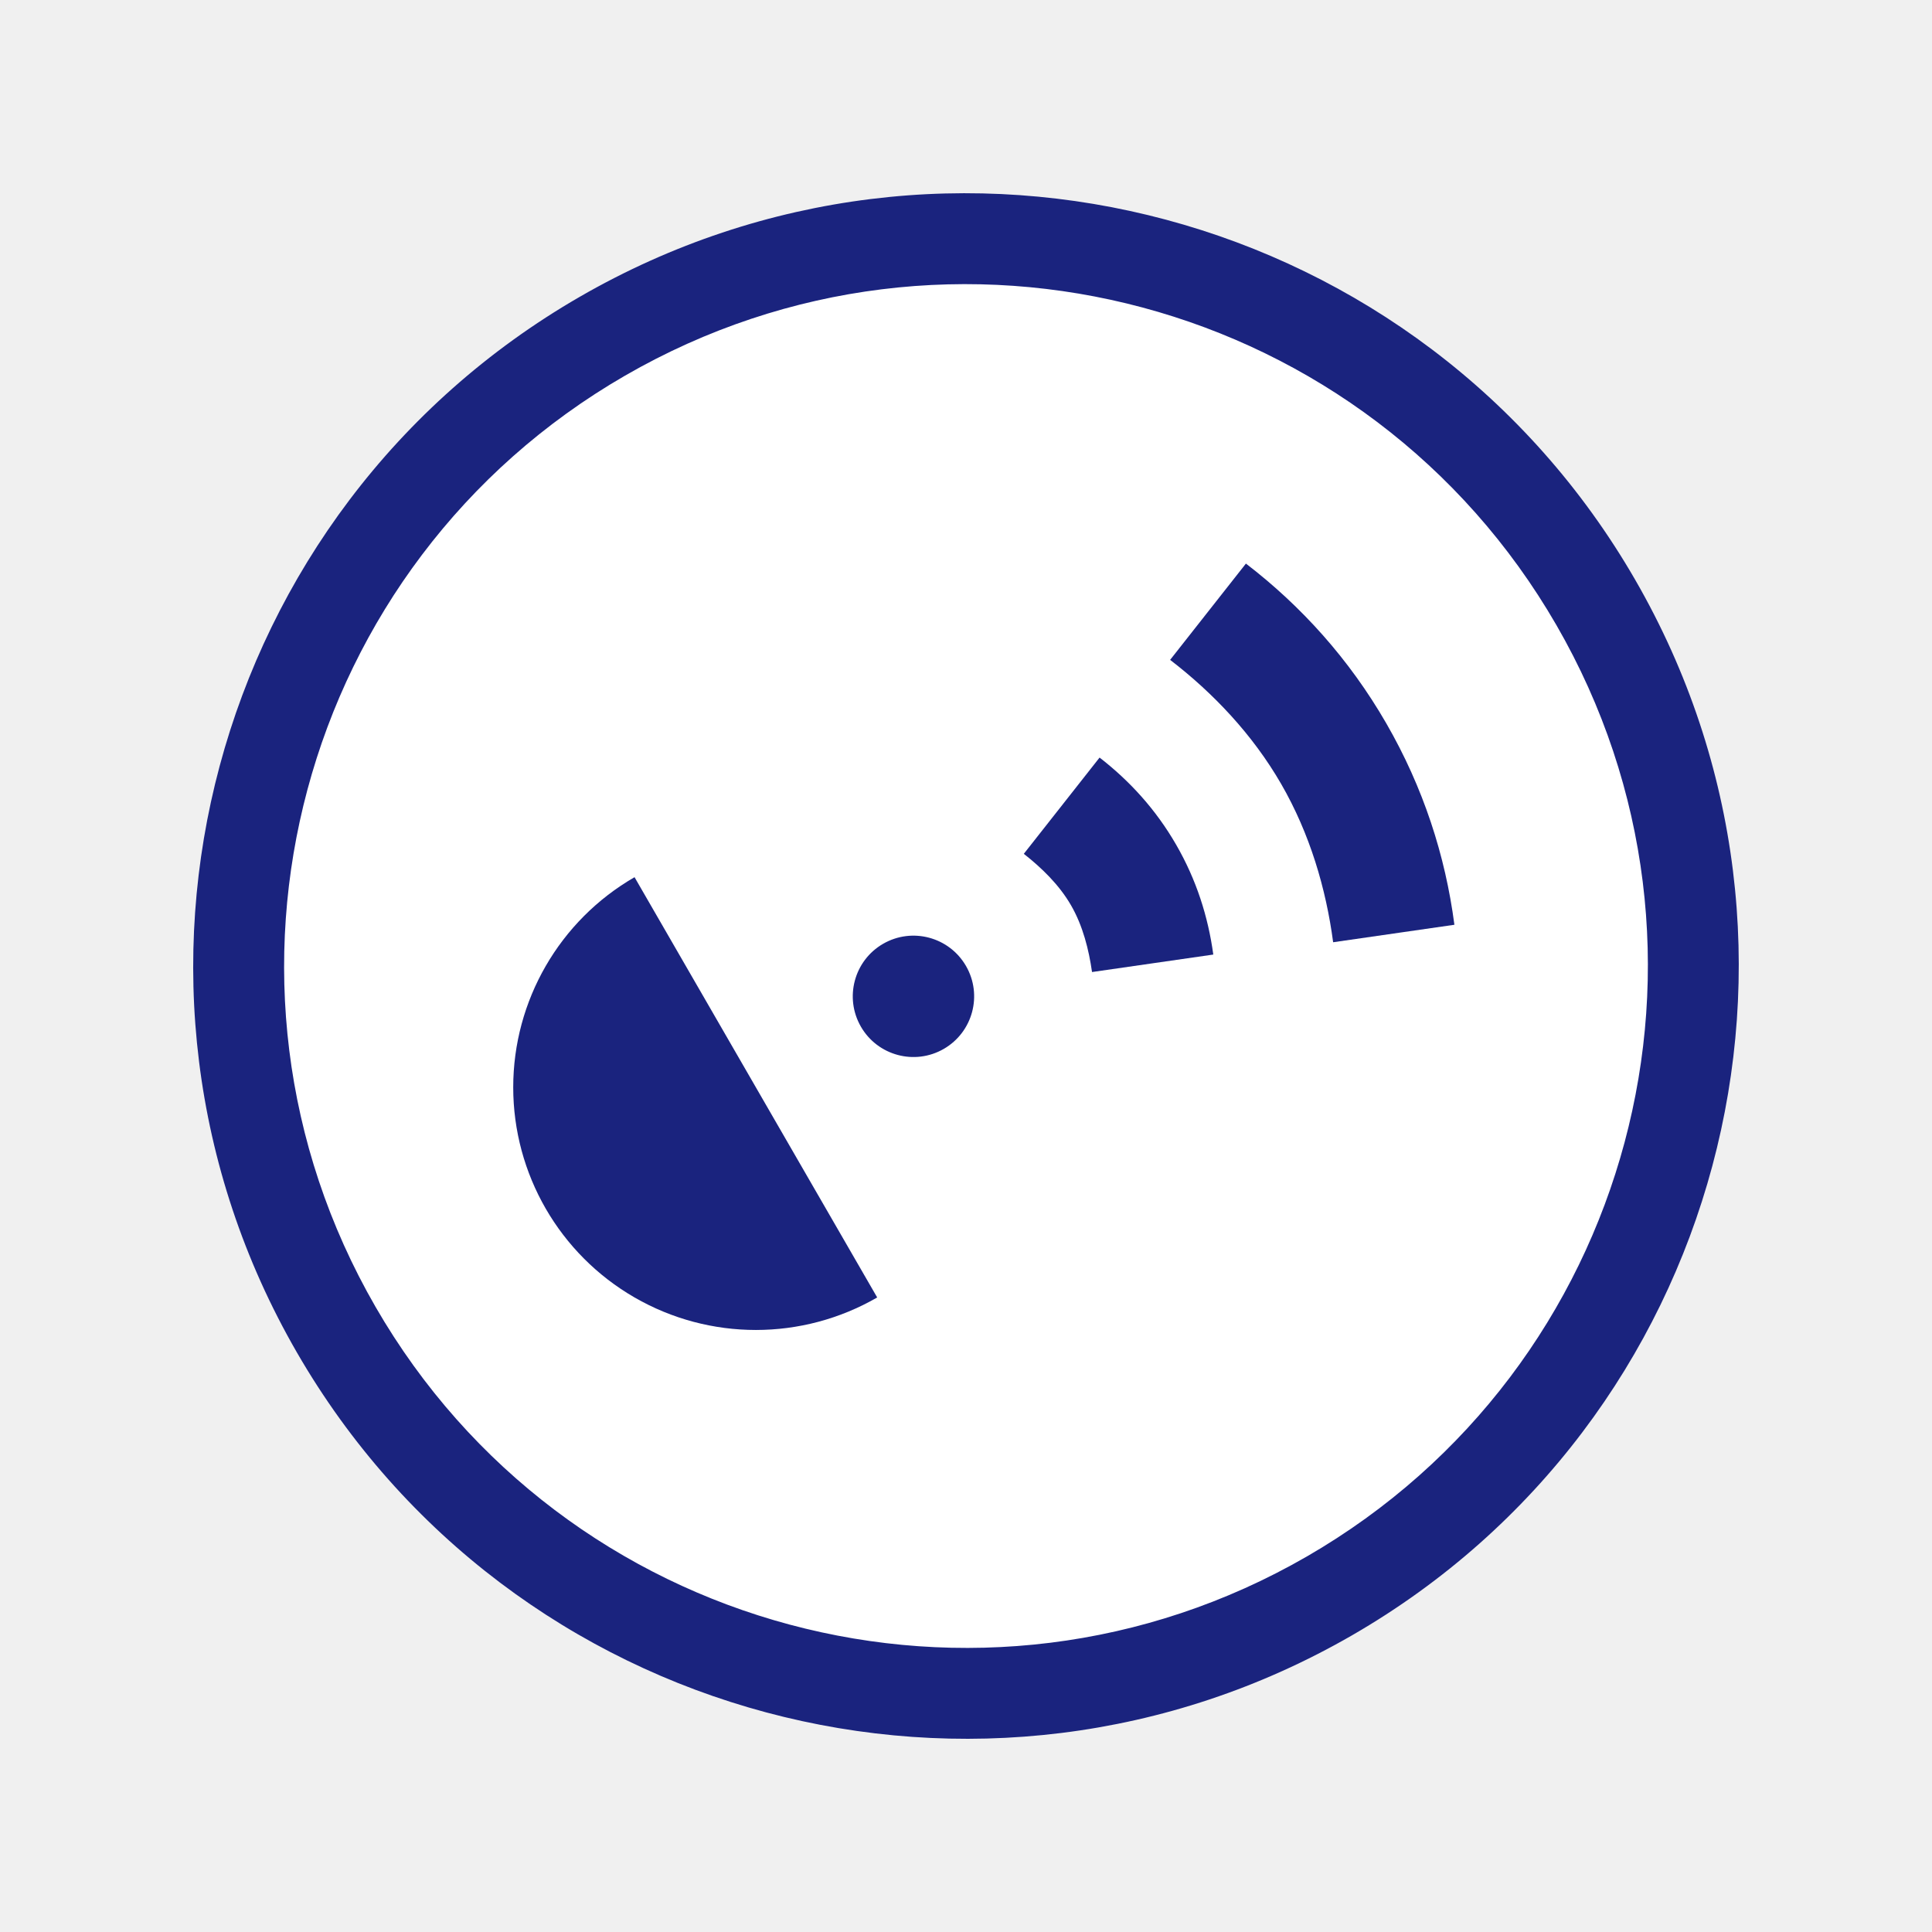
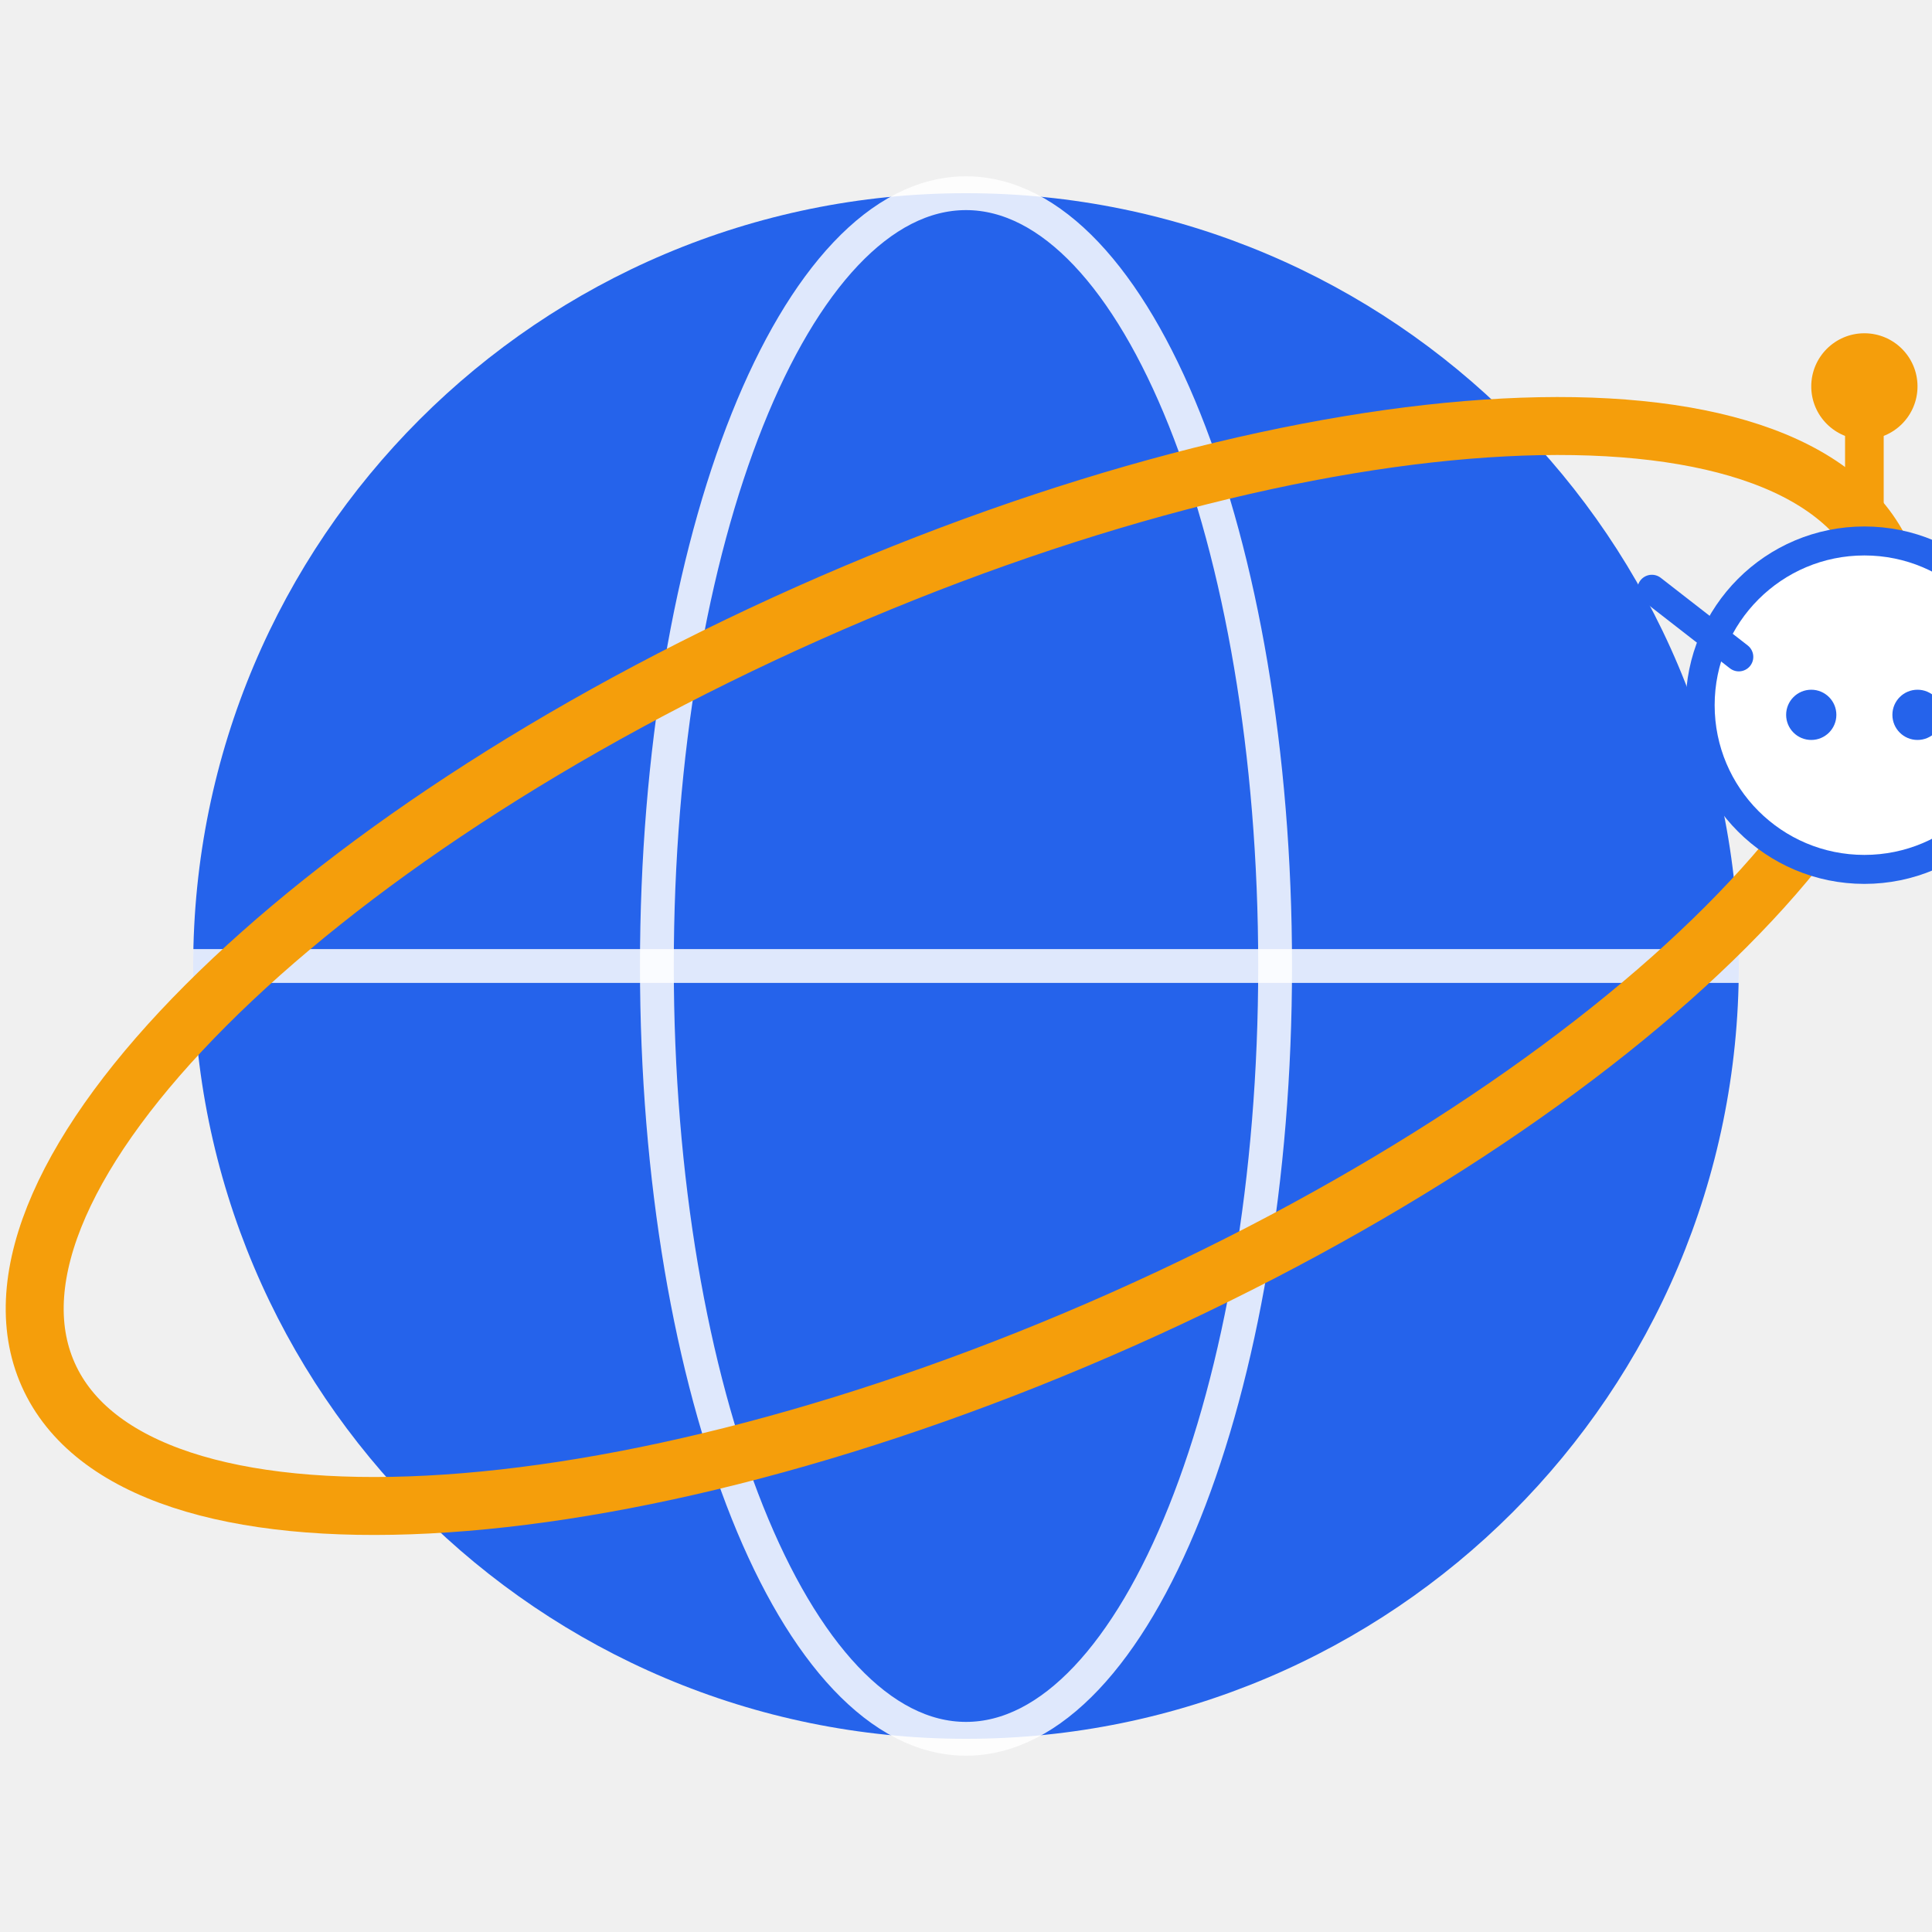
- <svg xmlns="http://www.w3.org/2000/svg" width="64px" height="64px" version="1.1">
-   <ellipse transform="rotate(-30)" cx="11.713" cy="43.713" rx="24.705" ry="24.705" fill="#fff" stroke-width=".891" />
-   <g fill="#1a237e">
-     <g stroke-width=".891">
-       <circle transform="rotate(-30)" cx="9.703" cy="43.713" r="2.01" />
-       <path d="m36.425 25.095-2.51 3.189c0.586 0.461 1.17 1.022 1.565 1.707 0.395 0.685 0.589 1.471 0.695 2.209l4.017-0.579c-0.171-1.254-0.559-2.476-1.231-3.64-0.672-1.164-1.536-2.111-2.537-2.886z" />
-       <path d="m41.272 18.67-2.51 3.189c1.419 1.091 2.729 2.466 3.679 4.112 0.95 1.646 1.486 3.468 1.721 5.242l4.017-0.579c-0.3-2.291-1.03-4.547-2.257-6.673-1.227-2.126-2.816-3.886-4.65-5.292z" />
+ <svg xmlns="http://www.w3.org/2000/svg" width="64" height="64" viewBox="0 0 200 200">
+   <g transform="translate(100,100)">
+     <circle r="80" fill="#2563eb" />
+     <ellipse rx="32" ry="80" fill="none" stroke="#ffffff" stroke-width="3.5" opacity="0.85" />
+     <line x1="-80" y1="0" x2="80" y2="0" stroke="#ffffff" stroke-width="3.5" opacity="0.85" />
+     <ellipse rx="104" ry="40" fill="none" stroke="#f59e0b" stroke-width="6" transform="rotate(-24)" />
+     <g transform="translate(93,-27)">
+       <line x1="0" y1="-17" x2="0" y2="-30" stroke="#f59e0b" stroke-width="4" stroke-linecap="round" />
+       <circle cx="0" cy="-33" r="5.5" fill="#f59e0b" />
+       <circle r="17" fill="#ffffff" stroke="#2563eb" stroke-width="3" />
+       <line x1="-13" y1="-5" x2="-22" y2="-12" stroke="#2563eb" stroke-width="3" stroke-linecap="round" />
+       <line x1="13" y1="-5" x2="22" y2="-12" stroke="#2563eb" stroke-width="3" stroke-linecap="round" />
+       <circle cx="-5.5" cy="1" r="2.6" fill="#2563eb" />
+       <circle cx="5.5" cy="1" r="2.6" fill="#2563eb" />
    </g>
-     <path transform="rotate(-30)" d="m3.675 51.751a8.038 8.038 0 0 1-6.961-4.019 8.038 8.038 0 0 1 0-8.038 8.038 8.038 0 0 1 6.961-4.019v8.038z" stroke-width=".891" />
-     <path d="m19.202 9.834c-12.242 7.068-16.437 22.722-9.369 34.964 7.068 12.242 22.722 16.437 34.964 9.369s16.437-22.722 9.369-34.964-22.722-16.437-34.964-9.369zm1.506 2.608c10.802-6.237 24.614-2.535 30.851 8.267 6.237 10.802 2.535 24.614-8.267 30.851-10.802 6.237-24.614 2.535-30.851-8.267-6.237-10.802-2.535-24.614 8.267-30.851z" stroke-width=".891" />
  </g>
</svg>
